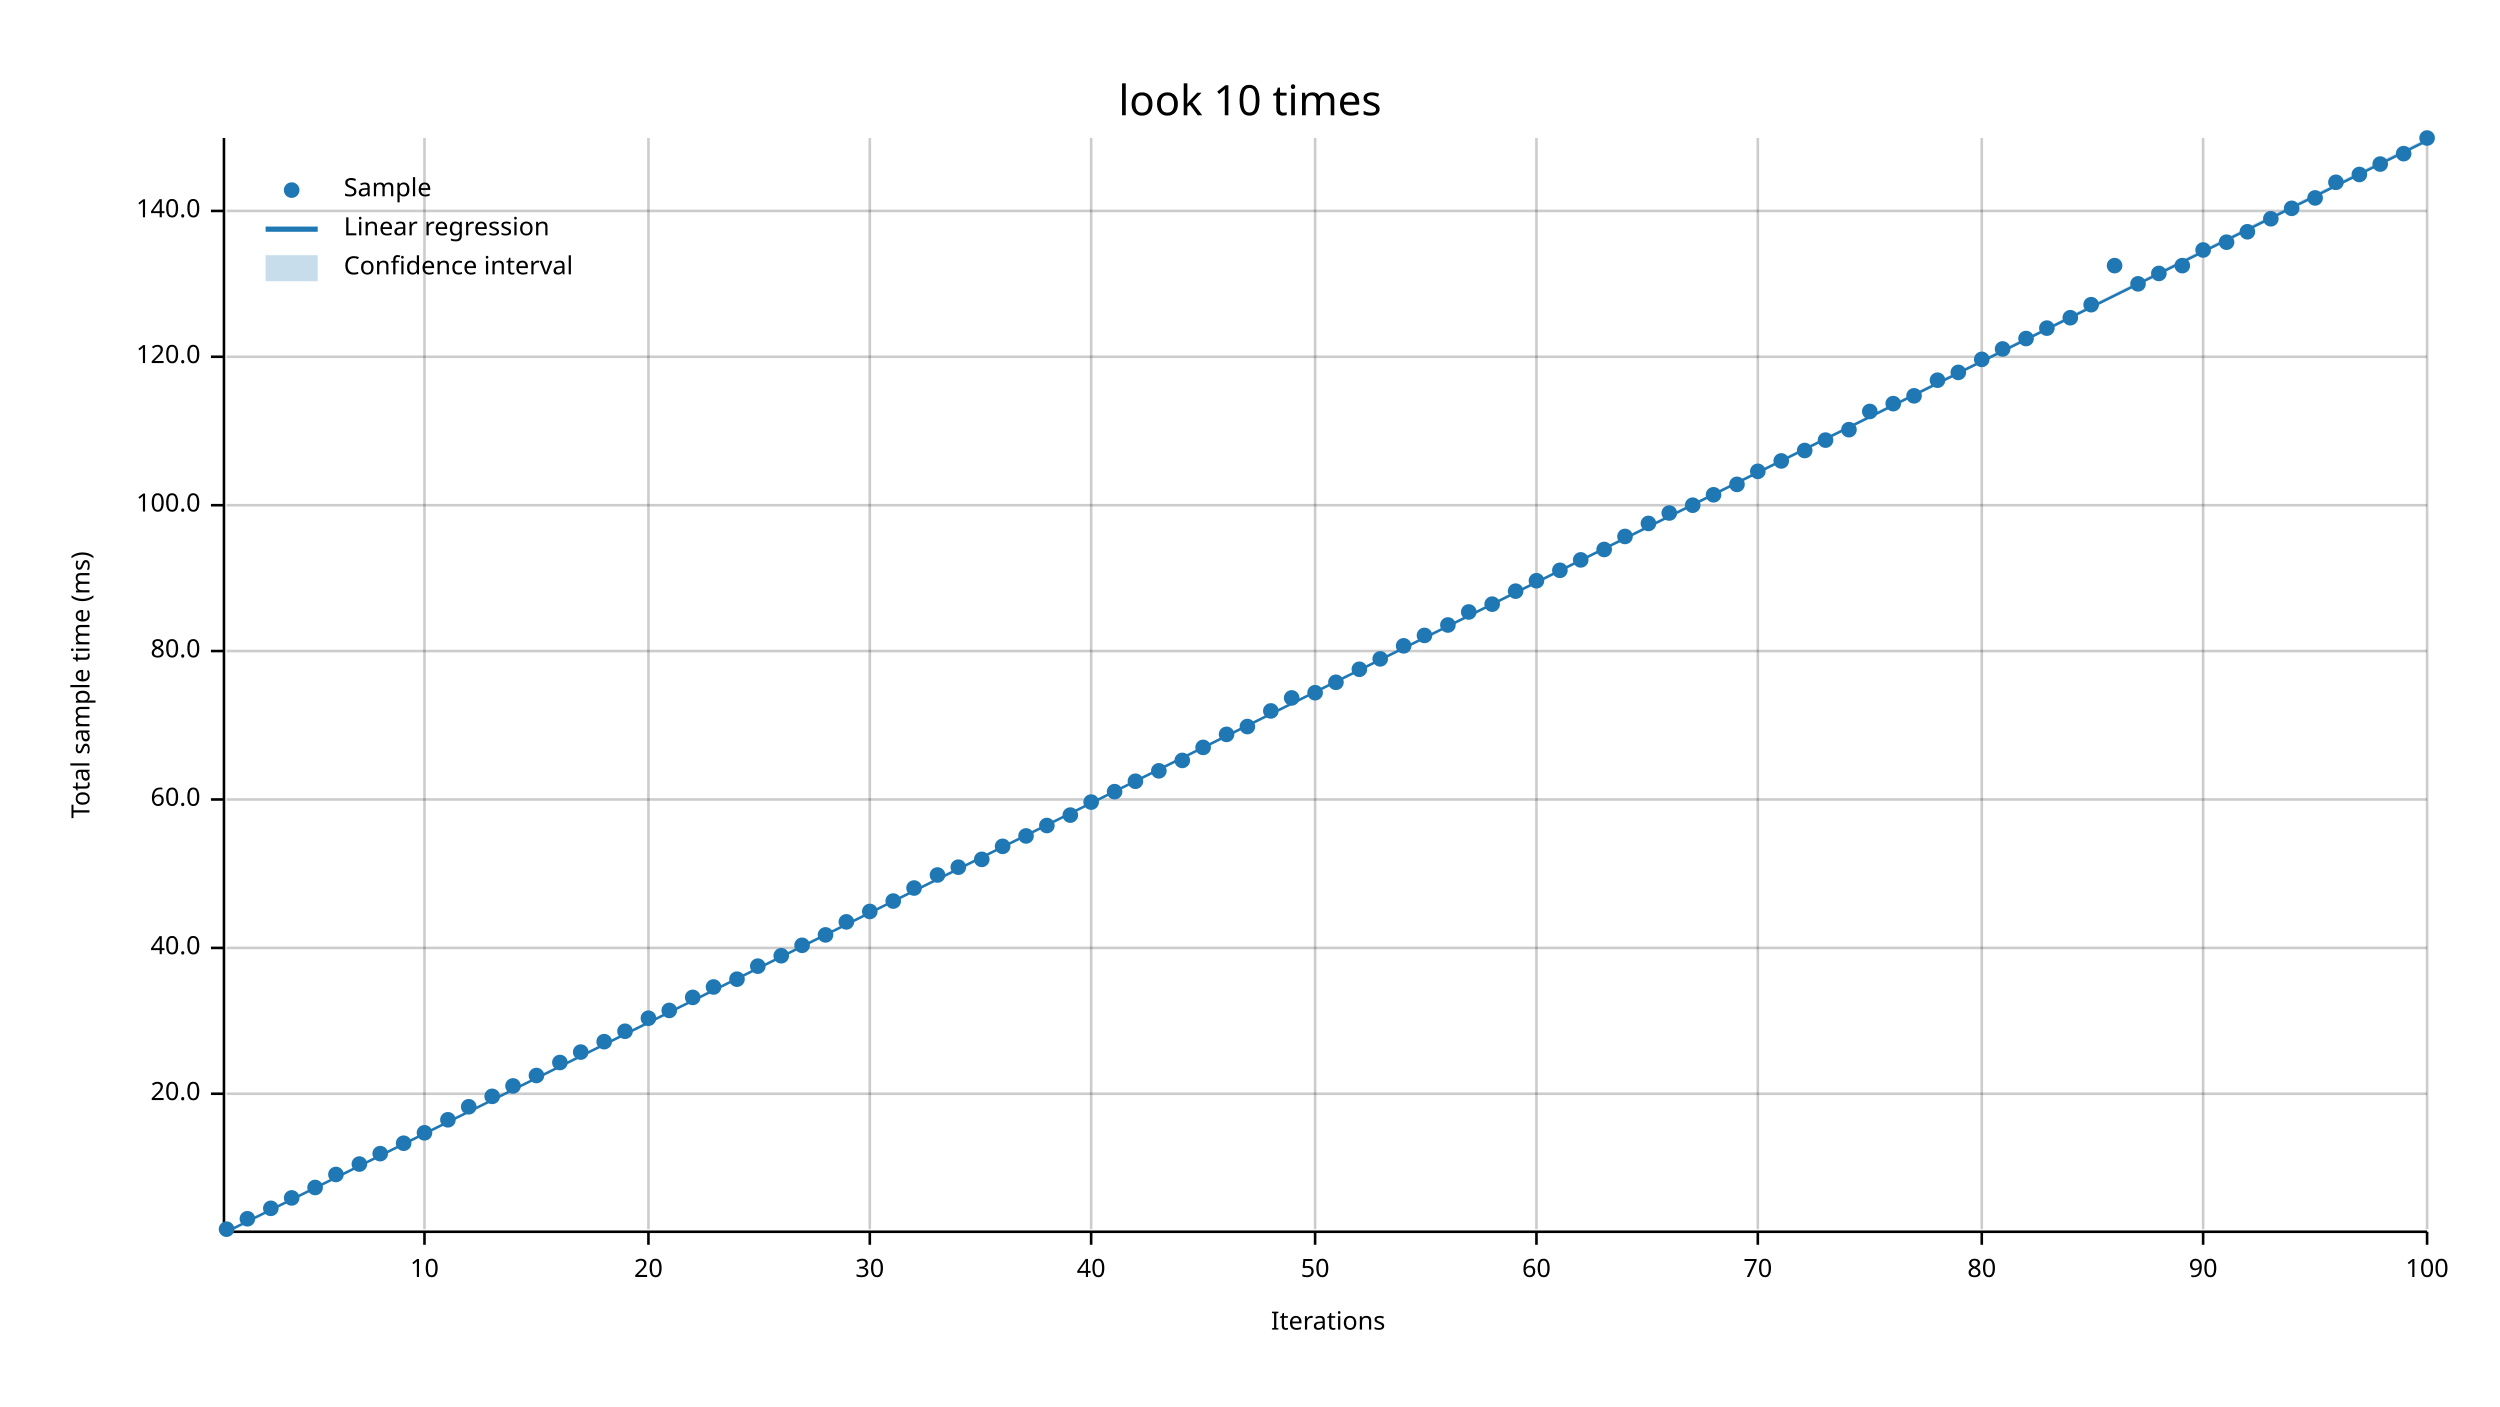
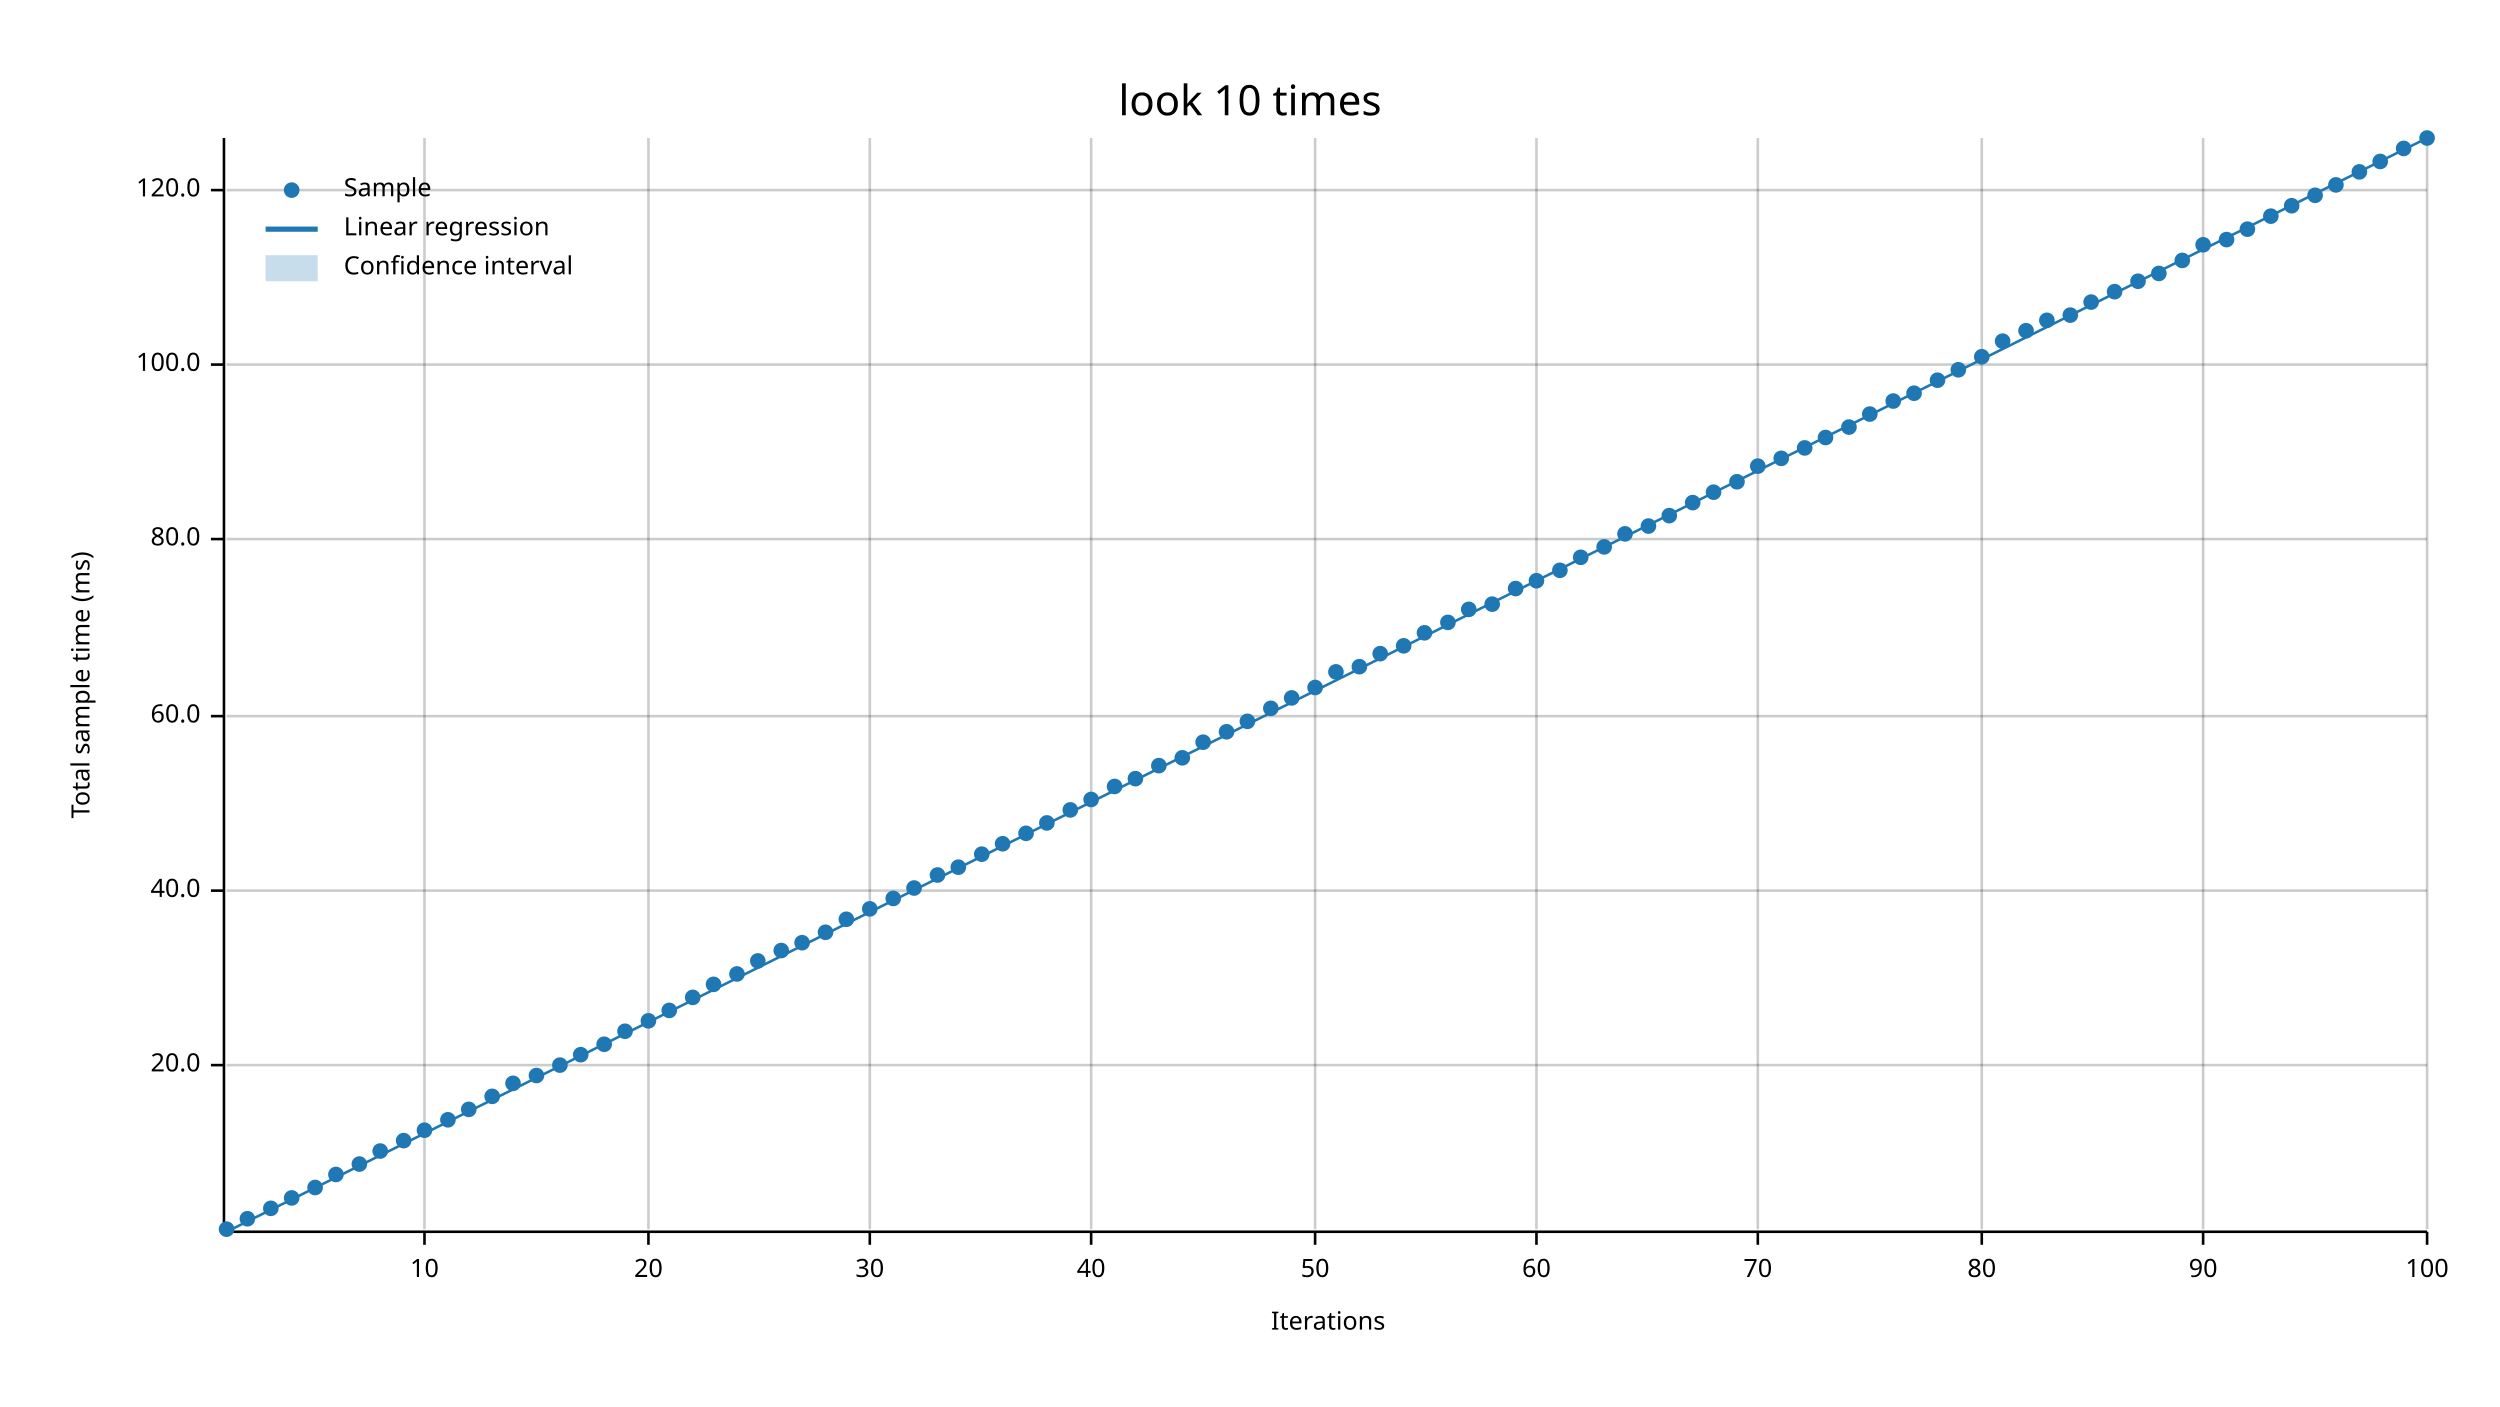
<svg xmlns="http://www.w3.org/2000/svg" width="960" height="540" viewBox="0 0 960 540">
  <text x="480" y="32" dy="0.76em" text-anchor="middle" font-family="sans-serif" font-size="16.129" opacity="1" fill="#000000">
look 10 times
</text>
  <text x="27" y="263" dy="0.76em" text-anchor="middle" font-family="sans-serif" font-size="9.677" opacity="1" fill="#000000" transform="rotate(270, 27, 263)">
Total sample time (ms)
</text>
  <text x="510" y="513" dy="-0.5ex" text-anchor="middle" font-family="sans-serif" font-size="9.677" opacity="1" fill="#000000">
Iterations
</text>
  <line opacity="0.2" stroke="#000000" stroke-width="1" x1="163" y1="472" x2="163" y2="53" />
  <line opacity="0.2" stroke="#000000" stroke-width="1" x1="249" y1="472" x2="249" y2="53" />
  <line opacity="0.2" stroke="#000000" stroke-width="1" x1="334" y1="472" x2="334" y2="53" />
  <line opacity="0.2" stroke="#000000" stroke-width="1" x1="419" y1="472" x2="419" y2="53" />
  <line opacity="0.2" stroke="#000000" stroke-width="1" x1="505" y1="472" x2="505" y2="53" />
  <line opacity="0.2" stroke="#000000" stroke-width="1" x1="590" y1="472" x2="590" y2="53" />
  <line opacity="0.2" stroke="#000000" stroke-width="1" x1="675" y1="472" x2="675" y2="53" />
  <line opacity="0.2" stroke="#000000" stroke-width="1" x1="761" y1="472" x2="761" y2="53" />
  <line opacity="0.2" stroke="#000000" stroke-width="1" x1="846" y1="472" x2="846" y2="53" />
  <line opacity="0.2" stroke="#000000" stroke-width="1" x1="932" y1="472" x2="932" y2="53" />
-   <line opacity="0.2" stroke="#000000" stroke-width="1" x1="87" y1="420" x2="932" y2="420" />
-   <line opacity="0.2" stroke="#000000" stroke-width="1" x1="87" y1="364" x2="932" y2="364" />
-   <line opacity="0.2" stroke="#000000" stroke-width="1" x1="87" y1="307" x2="932" y2="307" />
-   <line opacity="0.2" stroke="#000000" stroke-width="1" x1="87" y1="250" x2="932" y2="250" />
-   <line opacity="0.2" stroke="#000000" stroke-width="1" x1="87" y1="194" x2="932" y2="194" />
-   <line opacity="0.2" stroke="#000000" stroke-width="1" x1="87" y1="137" x2="932" y2="137" />
-   <line opacity="0.2" stroke="#000000" stroke-width="1" x1="87" y1="81" x2="932" y2="81" />
+   <line opacity="0.2" stroke="#000000" stroke-width="1" x1="87" y1="409" x2="932" y2="409" />
+   <line opacity="0.2" stroke="#000000" stroke-width="1" x1="87" y1="342" x2="932" y2="342" />
+   <line opacity="0.2" stroke="#000000" stroke-width="1" x1="87" y1="275" x2="932" y2="275" />
+   <line opacity="0.2" stroke="#000000" stroke-width="1" x1="87" y1="207" x2="932" y2="207" />
+   <line opacity="0.2" stroke="#000000" stroke-width="1" x1="87" y1="140" x2="932" y2="140" />
+   <line opacity="0.2" stroke="#000000" stroke-width="1" x1="87" y1="73" x2="932" y2="73" />
  <polyline fill="none" opacity="1" stroke="#000000" stroke-width="1" points="86,53 86,472 " />
-   <text x="77" y="420" dy="0.5ex" text-anchor="end" font-family="sans-serif" font-size="9.677" opacity="1" fill="#000000">
+   <text x="77" y="409" dy="0.5ex" text-anchor="end" font-family="sans-serif" font-size="9.677" opacity="1" fill="#000000">
20.0
</text>
-   <polyline fill="none" opacity="1" stroke="#000000" stroke-width="1" points="81,420 86,420 " />
-   <text x="77" y="364" dy="0.5ex" text-anchor="end" font-family="sans-serif" font-size="9.677" opacity="1" fill="#000000">
+   <polyline fill="none" opacity="1" stroke="#000000" stroke-width="1" points="81,409 86,409 " />
+   <text x="77" y="342" dy="0.5ex" text-anchor="end" font-family="sans-serif" font-size="9.677" opacity="1" fill="#000000">
40.0
</text>
-   <polyline fill="none" opacity="1" stroke="#000000" stroke-width="1" points="81,364 86,364 " />
-   <text x="77" y="307" dy="0.5ex" text-anchor="end" font-family="sans-serif" font-size="9.677" opacity="1" fill="#000000">
+   <polyline fill="none" opacity="1" stroke="#000000" stroke-width="1" points="81,342 86,342 " />
+   <text x="77" y="275" dy="0.5ex" text-anchor="end" font-family="sans-serif" font-size="9.677" opacity="1" fill="#000000">
60.0
</text>
-   <polyline fill="none" opacity="1" stroke="#000000" stroke-width="1" points="81,307 86,307 " />
-   <text x="77" y="250" dy="0.5ex" text-anchor="end" font-family="sans-serif" font-size="9.677" opacity="1" fill="#000000">
+   <polyline fill="none" opacity="1" stroke="#000000" stroke-width="1" points="81,275 86,275 " />
+   <text x="77" y="207" dy="0.5ex" text-anchor="end" font-family="sans-serif" font-size="9.677" opacity="1" fill="#000000">
80.0
</text>
-   <polyline fill="none" opacity="1" stroke="#000000" stroke-width="1" points="81,250 86,250 " />
-   <text x="77" y="194" dy="0.5ex" text-anchor="end" font-family="sans-serif" font-size="9.677" opacity="1" fill="#000000">
+   <polyline fill="none" opacity="1" stroke="#000000" stroke-width="1" points="81,207 86,207 " />
+   <text x="77" y="140" dy="0.5ex" text-anchor="end" font-family="sans-serif" font-size="9.677" opacity="1" fill="#000000">
100.0
</text>
-   <polyline fill="none" opacity="1" stroke="#000000" stroke-width="1" points="81,194 86,194 " />
-   <text x="77" y="137" dy="0.5ex" text-anchor="end" font-family="sans-serif" font-size="9.677" opacity="1" fill="#000000">
+   <polyline fill="none" opacity="1" stroke="#000000" stroke-width="1" points="81,140 86,140 " />
+   <text x="77" y="73" dy="0.5ex" text-anchor="end" font-family="sans-serif" font-size="9.677" opacity="1" fill="#000000">
120.0
</text>
-   <polyline fill="none" opacity="1" stroke="#000000" stroke-width="1" points="81,137 86,137 " />
-   <text x="77" y="81" dy="0.5ex" text-anchor="end" font-family="sans-serif" font-size="9.677" opacity="1" fill="#000000">
- 140.0
- </text>
-   <polyline fill="none" opacity="1" stroke="#000000" stroke-width="1" points="81,81 86,81 " />
+   <polyline fill="none" opacity="1" stroke="#000000" stroke-width="1" points="81,73 86,73 " />
  <polyline fill="none" opacity="1" stroke="#000000" stroke-width="1" points="87,473 932,473 " />
  <text x="163" y="483" dy="0.76em" text-anchor="middle" font-family="sans-serif" font-size="9.677" opacity="1" fill="#000000">
10
</text>
  <polyline fill="none" opacity="1" stroke="#000000" stroke-width="1" points="163,473 163,478 " />
  <text x="249" y="483" dy="0.76em" text-anchor="middle" font-family="sans-serif" font-size="9.677" opacity="1" fill="#000000">
20
</text>
  <polyline fill="none" opacity="1" stroke="#000000" stroke-width="1" points="249,473 249,478 " />
  <text x="334" y="483" dy="0.76em" text-anchor="middle" font-family="sans-serif" font-size="9.677" opacity="1" fill="#000000">
30
</text>
  <polyline fill="none" opacity="1" stroke="#000000" stroke-width="1" points="334,473 334,478 " />
  <text x="419" y="483" dy="0.76em" text-anchor="middle" font-family="sans-serif" font-size="9.677" opacity="1" fill="#000000">
40
</text>
  <polyline fill="none" opacity="1" stroke="#000000" stroke-width="1" points="419,473 419,478 " />
  <text x="505" y="483" dy="0.76em" text-anchor="middle" font-family="sans-serif" font-size="9.677" opacity="1" fill="#000000">
50
</text>
  <polyline fill="none" opacity="1" stroke="#000000" stroke-width="1" points="505,473 505,478 " />
  <text x="590" y="483" dy="0.76em" text-anchor="middle" font-family="sans-serif" font-size="9.677" opacity="1" fill="#000000">
60
</text>
  <polyline fill="none" opacity="1" stroke="#000000" stroke-width="1" points="590,473 590,478 " />
  <text x="675" y="483" dy="0.76em" text-anchor="middle" font-family="sans-serif" font-size="9.677" opacity="1" fill="#000000">
70
</text>
  <polyline fill="none" opacity="1" stroke="#000000" stroke-width="1" points="675,473 675,478 " />
  <text x="761" y="483" dy="0.76em" text-anchor="middle" font-family="sans-serif" font-size="9.677" opacity="1" fill="#000000">
80
</text>
  <polyline fill="none" opacity="1" stroke="#000000" stroke-width="1" points="761,473 761,478 " />
  <text x="846" y="483" dy="0.76em" text-anchor="middle" font-family="sans-serif" font-size="9.677" opacity="1" fill="#000000">
90
</text>
  <polyline fill="none" opacity="1" stroke="#000000" stroke-width="1" points="846,473 846,478 " />
  <text x="932" y="483" dy="0.76em" text-anchor="middle" font-family="sans-serif" font-size="9.677" opacity="1" fill="#000000">
100
</text>
  <polyline fill="none" opacity="1" stroke="#000000" stroke-width="1" points="932,473 932,478 " />
  <circle cx="87" cy="472" r="3" opacity="1" fill="#1F78B4" stroke="none" stroke-width="1" />
  <circle cx="95" cy="468" r="3" opacity="1" fill="#1F78B4" stroke="none" stroke-width="1" />
  <circle cx="104" cy="464" r="3" opacity="1" fill="#1F78B4" stroke="none" stroke-width="1" />
  <circle cx="112" cy="460" r="3" opacity="1" fill="#1F78B4" stroke="none" stroke-width="1" />
  <circle cx="121" cy="456" r="3" opacity="1" fill="#1F78B4" stroke="none" stroke-width="1" />
  <circle cx="129" cy="451" r="3" opacity="1" fill="#1F78B4" stroke="none" stroke-width="1" />
  <circle cx="138" cy="447" r="3" opacity="1" fill="#1F78B4" stroke="none" stroke-width="1" />
-   <circle cx="146" cy="443" r="3" opacity="1" fill="#1F78B4" stroke="none" stroke-width="1" />
-   <circle cx="155" cy="439" r="3" opacity="1" fill="#1F78B4" stroke="none" stroke-width="1" />
-   <circle cx="163" cy="435" r="3" opacity="1" fill="#1F78B4" stroke="none" stroke-width="1" />
+   <circle cx="146" cy="442" r="3" opacity="1" fill="#1F78B4" stroke="none" stroke-width="1" />
+   <circle cx="155" cy="438" r="3" opacity="1" fill="#1F78B4" stroke="none" stroke-width="1" />
+   <circle cx="163" cy="434" r="3" opacity="1" fill="#1F78B4" stroke="none" stroke-width="1" />
  <circle cx="172" cy="430" r="3" opacity="1" fill="#1F78B4" stroke="none" stroke-width="1" />
-   <circle cx="180" cy="425" r="3" opacity="1" fill="#1F78B4" stroke="none" stroke-width="1" />
+   <circle cx="180" cy="426" r="3" opacity="1" fill="#1F78B4" stroke="none" stroke-width="1" />
  <circle cx="189" cy="421" r="3" opacity="1" fill="#1F78B4" stroke="none" stroke-width="1" />
-   <circle cx="197" cy="417" r="3" opacity="1" fill="#1F78B4" stroke="none" stroke-width="1" />
+   <circle cx="197" cy="416" r="3" opacity="1" fill="#1F78B4" stroke="none" stroke-width="1" />
  <circle cx="206" cy="413" r="3" opacity="1" fill="#1F78B4" stroke="none" stroke-width="1" />
-   <circle cx="215" cy="408" r="3" opacity="1" fill="#1F78B4" stroke="none" stroke-width="1" />
-   <circle cx="223" cy="404" r="3" opacity="1" fill="#1F78B4" stroke="none" stroke-width="1" />
-   <circle cx="232" cy="400" r="3" opacity="1" fill="#1F78B4" stroke="none" stroke-width="1" />
+   <circle cx="215" cy="409" r="3" opacity="1" fill="#1F78B4" stroke="none" stroke-width="1" />
+   <circle cx="223" cy="405" r="3" opacity="1" fill="#1F78B4" stroke="none" stroke-width="1" />
+   <circle cx="232" cy="401" r="3" opacity="1" fill="#1F78B4" stroke="none" stroke-width="1" />
  <circle cx="240" cy="396" r="3" opacity="1" fill="#1F78B4" stroke="none" stroke-width="1" />
-   <circle cx="249" cy="391" r="3" opacity="1" fill="#1F78B4" stroke="none" stroke-width="1" />
+   <circle cx="249" cy="392" r="3" opacity="1" fill="#1F78B4" stroke="none" stroke-width="1" />
  <circle cx="257" cy="388" r="3" opacity="1" fill="#1F78B4" stroke="none" stroke-width="1" />
  <circle cx="266" cy="383" r="3" opacity="1" fill="#1F78B4" stroke="none" stroke-width="1" />
-   <circle cx="274" cy="379" r="3" opacity="1" fill="#1F78B4" stroke="none" stroke-width="1" />
-   <circle cx="283" cy="376" r="3" opacity="1" fill="#1F78B4" stroke="none" stroke-width="1" />
-   <circle cx="291" cy="371" r="3" opacity="1" fill="#1F78B4" stroke="none" stroke-width="1" />
-   <circle cx="300" cy="367" r="3" opacity="1" fill="#1F78B4" stroke="none" stroke-width="1" />
-   <circle cx="308" cy="363" r="3" opacity="1" fill="#1F78B4" stroke="none" stroke-width="1" />
-   <circle cx="317" cy="359" r="3" opacity="1" fill="#1F78B4" stroke="none" stroke-width="1" />
-   <circle cx="325" cy="354" r="3" opacity="1" fill="#1F78B4" stroke="none" stroke-width="1" />
-   <circle cx="334" cy="350" r="3" opacity="1" fill="#1F78B4" stroke="none" stroke-width="1" />
-   <circle cx="343" cy="346" r="3" opacity="1" fill="#1F78B4" stroke="none" stroke-width="1" />
+   <circle cx="274" cy="378" r="3" opacity="1" fill="#1F78B4" stroke="none" stroke-width="1" />
+   <circle cx="283" cy="374" r="3" opacity="1" fill="#1F78B4" stroke="none" stroke-width="1" />
+   <circle cx="291" cy="369" r="3" opacity="1" fill="#1F78B4" stroke="none" stroke-width="1" />
+   <circle cx="300" cy="365" r="3" opacity="1" fill="#1F78B4" stroke="none" stroke-width="1" />
+   <circle cx="308" cy="362" r="3" opacity="1" fill="#1F78B4" stroke="none" stroke-width="1" />
+   <circle cx="317" cy="358" r="3" opacity="1" fill="#1F78B4" stroke="none" stroke-width="1" />
+   <circle cx="325" cy="353" r="3" opacity="1" fill="#1F78B4" stroke="none" stroke-width="1" />
+   <circle cx="334" cy="349" r="3" opacity="1" fill="#1F78B4" stroke="none" stroke-width="1" />
+   <circle cx="343" cy="345" r="3" opacity="1" fill="#1F78B4" stroke="none" stroke-width="1" />
  <circle cx="351" cy="341" r="3" opacity="1" fill="#1F78B4" stroke="none" stroke-width="1" />
  <circle cx="360" cy="336" r="3" opacity="1" fill="#1F78B4" stroke="none" stroke-width="1" />
  <circle cx="368" cy="333" r="3" opacity="1" fill="#1F78B4" stroke="none" stroke-width="1" />
-   <circle cx="377" cy="330" r="3" opacity="1" fill="#1F78B4" stroke="none" stroke-width="1" />
-   <circle cx="385" cy="325" r="3" opacity="1" fill="#1F78B4" stroke="none" stroke-width="1" />
-   <circle cx="394" cy="321" r="3" opacity="1" fill="#1F78B4" stroke="none" stroke-width="1" />
-   <circle cx="402" cy="317" r="3" opacity="1" fill="#1F78B4" stroke="none" stroke-width="1" />
-   <circle cx="411" cy="313" r="3" opacity="1" fill="#1F78B4" stroke="none" stroke-width="1" />
-   <circle cx="419" cy="308" r="3" opacity="1" fill="#1F78B4" stroke="none" stroke-width="1" />
-   <circle cx="428" cy="304" r="3" opacity="1" fill="#1F78B4" stroke="none" stroke-width="1" />
-   <circle cx="436" cy="300" r="3" opacity="1" fill="#1F78B4" stroke="none" stroke-width="1" />
-   <circle cx="445" cy="296" r="3" opacity="1" fill="#1F78B4" stroke="none" stroke-width="1" />
-   <circle cx="454" cy="292" r="3" opacity="1" fill="#1F78B4" stroke="none" stroke-width="1" />
-   <circle cx="462" cy="287" r="3" opacity="1" fill="#1F78B4" stroke="none" stroke-width="1" />
-   <circle cx="471" cy="282" r="3" opacity="1" fill="#1F78B4" stroke="none" stroke-width="1" />
-   <circle cx="479" cy="279" r="3" opacity="1" fill="#1F78B4" stroke="none" stroke-width="1" />
-   <circle cx="488" cy="273" r="3" opacity="1" fill="#1F78B4" stroke="none" stroke-width="1" />
+   <circle cx="377" cy="328" r="3" opacity="1" fill="#1F78B4" stroke="none" stroke-width="1" />
+   <circle cx="385" cy="324" r="3" opacity="1" fill="#1F78B4" stroke="none" stroke-width="1" />
+   <circle cx="394" cy="320" r="3" opacity="1" fill="#1F78B4" stroke="none" stroke-width="1" />
+   <circle cx="402" cy="316" r="3" opacity="1" fill="#1F78B4" stroke="none" stroke-width="1" />
+   <circle cx="411" cy="311" r="3" opacity="1" fill="#1F78B4" stroke="none" stroke-width="1" />
+   <circle cx="419" cy="307" r="3" opacity="1" fill="#1F78B4" stroke="none" stroke-width="1" />
+   <circle cx="428" cy="302" r="3" opacity="1" fill="#1F78B4" stroke="none" stroke-width="1" />
+   <circle cx="436" cy="299" r="3" opacity="1" fill="#1F78B4" stroke="none" stroke-width="1" />
+   <circle cx="445" cy="294" r="3" opacity="1" fill="#1F78B4" stroke="none" stroke-width="1" />
+   <circle cx="454" cy="291" r="3" opacity="1" fill="#1F78B4" stroke="none" stroke-width="1" />
+   <circle cx="462" cy="285" r="3" opacity="1" fill="#1F78B4" stroke="none" stroke-width="1" />
+   <circle cx="471" cy="281" r="3" opacity="1" fill="#1F78B4" stroke="none" stroke-width="1" />
+   <circle cx="479" cy="277" r="3" opacity="1" fill="#1F78B4" stroke="none" stroke-width="1" />
+   <circle cx="488" cy="272" r="3" opacity="1" fill="#1F78B4" stroke="none" stroke-width="1" />
  <circle cx="496" cy="268" r="3" opacity="1" fill="#1F78B4" stroke="none" stroke-width="1" />
-   <circle cx="505" cy="266" r="3" opacity="1" fill="#1F78B4" stroke="none" stroke-width="1" />
-   <circle cx="513" cy="262" r="3" opacity="1" fill="#1F78B4" stroke="none" stroke-width="1" />
-   <circle cx="522" cy="257" r="3" opacity="1" fill="#1F78B4" stroke="none" stroke-width="1" />
-   <circle cx="530" cy="253" r="3" opacity="1" fill="#1F78B4" stroke="none" stroke-width="1" />
+   <circle cx="505" cy="264" r="3" opacity="1" fill="#1F78B4" stroke="none" stroke-width="1" />
+   <circle cx="513" cy="258" r="3" opacity="1" fill="#1F78B4" stroke="none" stroke-width="1" />
+   <circle cx="522" cy="256" r="3" opacity="1" fill="#1F78B4" stroke="none" stroke-width="1" />
+   <circle cx="530" cy="251" r="3" opacity="1" fill="#1F78B4" stroke="none" stroke-width="1" />
  <circle cx="539" cy="248" r="3" opacity="1" fill="#1F78B4" stroke="none" stroke-width="1" />
-   <circle cx="547" cy="244" r="3" opacity="1" fill="#1F78B4" stroke="none" stroke-width="1" />
-   <circle cx="556" cy="240" r="3" opacity="1" fill="#1F78B4" stroke="none" stroke-width="1" />
-   <circle cx="564" cy="235" r="3" opacity="1" fill="#1F78B4" stroke="none" stroke-width="1" />
+   <circle cx="547" cy="243" r="3" opacity="1" fill="#1F78B4" stroke="none" stroke-width="1" />
+   <circle cx="556" cy="239" r="3" opacity="1" fill="#1F78B4" stroke="none" stroke-width="1" />
+   <circle cx="564" cy="234" r="3" opacity="1" fill="#1F78B4" stroke="none" stroke-width="1" />
  <circle cx="573" cy="232" r="3" opacity="1" fill="#1F78B4" stroke="none" stroke-width="1" />
-   <circle cx="582" cy="227" r="3" opacity="1" fill="#1F78B4" stroke="none" stroke-width="1" />
+   <circle cx="582" cy="226" r="3" opacity="1" fill="#1F78B4" stroke="none" stroke-width="1" />
  <circle cx="590" cy="223" r="3" opacity="1" fill="#1F78B4" stroke="none" stroke-width="1" />
  <circle cx="599" cy="219" r="3" opacity="1" fill="#1F78B4" stroke="none" stroke-width="1" />
-   <circle cx="607" cy="215" r="3" opacity="1" fill="#1F78B4" stroke="none" stroke-width="1" />
-   <circle cx="616" cy="211" r="3" opacity="1" fill="#1F78B4" stroke="none" stroke-width="1" />
-   <circle cx="624" cy="206" r="3" opacity="1" fill="#1F78B4" stroke="none" stroke-width="1" />
-   <circle cx="633" cy="201" r="3" opacity="1" fill="#1F78B4" stroke="none" stroke-width="1" />
-   <circle cx="641" cy="197" r="3" opacity="1" fill="#1F78B4" stroke="none" stroke-width="1" />
-   <circle cx="650" cy="194" r="3" opacity="1" fill="#1F78B4" stroke="none" stroke-width="1" />
-   <circle cx="658" cy="190" r="3" opacity="1" fill="#1F78B4" stroke="none" stroke-width="1" />
-   <circle cx="667" cy="186" r="3" opacity="1" fill="#1F78B4" stroke="none" stroke-width="1" />
-   <circle cx="675" cy="181" r="3" opacity="1" fill="#1F78B4" stroke="none" stroke-width="1" />
-   <circle cx="684" cy="177" r="3" opacity="1" fill="#1F78B4" stroke="none" stroke-width="1" />
-   <circle cx="693" cy="173" r="3" opacity="1" fill="#1F78B4" stroke="none" stroke-width="1" />
-   <circle cx="701" cy="169" r="3" opacity="1" fill="#1F78B4" stroke="none" stroke-width="1" />
-   <circle cx="710" cy="165" r="3" opacity="1" fill="#1F78B4" stroke="none" stroke-width="1" />
-   <circle cx="718" cy="158" r="3" opacity="1" fill="#1F78B4" stroke="none" stroke-width="1" />
-   <circle cx="727" cy="155" r="3" opacity="1" fill="#1F78B4" stroke="none" stroke-width="1" />
-   <circle cx="735" cy="152" r="3" opacity="1" fill="#1F78B4" stroke="none" stroke-width="1" />
+   <circle cx="607" cy="214" r="3" opacity="1" fill="#1F78B4" stroke="none" stroke-width="1" />
+   <circle cx="616" cy="210" r="3" opacity="1" fill="#1F78B4" stroke="none" stroke-width="1" />
+   <circle cx="624" cy="205" r="3" opacity="1" fill="#1F78B4" stroke="none" stroke-width="1" />
+   <circle cx="633" cy="202" r="3" opacity="1" fill="#1F78B4" stroke="none" stroke-width="1" />
+   <circle cx="641" cy="198" r="3" opacity="1" fill="#1F78B4" stroke="none" stroke-width="1" />
+   <circle cx="650" cy="193" r="3" opacity="1" fill="#1F78B4" stroke="none" stroke-width="1" />
+   <circle cx="658" cy="189" r="3" opacity="1" fill="#1F78B4" stroke="none" stroke-width="1" />
+   <circle cx="667" cy="185" r="3" opacity="1" fill="#1F78B4" stroke="none" stroke-width="1" />
+   <circle cx="675" cy="179" r="3" opacity="1" fill="#1F78B4" stroke="none" stroke-width="1" />
+   <circle cx="684" cy="176" r="3" opacity="1" fill="#1F78B4" stroke="none" stroke-width="1" />
+   <circle cx="693" cy="172" r="3" opacity="1" fill="#1F78B4" stroke="none" stroke-width="1" />
+   <circle cx="701" cy="168" r="3" opacity="1" fill="#1F78B4" stroke="none" stroke-width="1" />
+   <circle cx="710" cy="164" r="3" opacity="1" fill="#1F78B4" stroke="none" stroke-width="1" />
+   <circle cx="718" cy="159" r="3" opacity="1" fill="#1F78B4" stroke="none" stroke-width="1" />
+   <circle cx="727" cy="154" r="3" opacity="1" fill="#1F78B4" stroke="none" stroke-width="1" />
+   <circle cx="735" cy="151" r="3" opacity="1" fill="#1F78B4" stroke="none" stroke-width="1" />
  <circle cx="744" cy="146" r="3" opacity="1" fill="#1F78B4" stroke="none" stroke-width="1" />
-   <circle cx="752" cy="143" r="3" opacity="1" fill="#1F78B4" stroke="none" stroke-width="1" />
-   <circle cx="761" cy="138" r="3" opacity="1" fill="#1F78B4" stroke="none" stroke-width="1" />
-   <circle cx="769" cy="134" r="3" opacity="1" fill="#1F78B4" stroke="none" stroke-width="1" />
-   <circle cx="778" cy="130" r="3" opacity="1" fill="#1F78B4" stroke="none" stroke-width="1" />
-   <circle cx="786" cy="126" r="3" opacity="1" fill="#1F78B4" stroke="none" stroke-width="1" />
-   <circle cx="795" cy="122" r="3" opacity="1" fill="#1F78B4" stroke="none" stroke-width="1" />
-   <circle cx="803" cy="117" r="3" opacity="1" fill="#1F78B4" stroke="none" stroke-width="1" />
-   <circle cx="812" cy="102" r="3" opacity="1" fill="#1F78B4" stroke="none" stroke-width="1" />
-   <circle cx="821" cy="109" r="3" opacity="1" fill="#1F78B4" stroke="none" stroke-width="1" />
+   <circle cx="752" cy="142" r="3" opacity="1" fill="#1F78B4" stroke="none" stroke-width="1" />
+   <circle cx="761" cy="137" r="3" opacity="1" fill="#1F78B4" stroke="none" stroke-width="1" />
+   <circle cx="769" cy="131" r="3" opacity="1" fill="#1F78B4" stroke="none" stroke-width="1" />
+   <circle cx="778" cy="127" r="3" opacity="1" fill="#1F78B4" stroke="none" stroke-width="1" />
+   <circle cx="786" cy="123" r="3" opacity="1" fill="#1F78B4" stroke="none" stroke-width="1" />
+   <circle cx="795" cy="121" r="3" opacity="1" fill="#1F78B4" stroke="none" stroke-width="1" />
+   <circle cx="803" cy="116" r="3" opacity="1" fill="#1F78B4" stroke="none" stroke-width="1" />
+   <circle cx="812" cy="112" r="3" opacity="1" fill="#1F78B4" stroke="none" stroke-width="1" />
+   <circle cx="821" cy="108" r="3" opacity="1" fill="#1F78B4" stroke="none" stroke-width="1" />
  <circle cx="829" cy="105" r="3" opacity="1" fill="#1F78B4" stroke="none" stroke-width="1" />
-   <circle cx="838" cy="102" r="3" opacity="1" fill="#1F78B4" stroke="none" stroke-width="1" />
-   <circle cx="846" cy="96" r="3" opacity="1" fill="#1F78B4" stroke="none" stroke-width="1" />
-   <circle cx="855" cy="93" r="3" opacity="1" fill="#1F78B4" stroke="none" stroke-width="1" />
-   <circle cx="863" cy="89" r="3" opacity="1" fill="#1F78B4" stroke="none" stroke-width="1" />
-   <circle cx="872" cy="84" r="3" opacity="1" fill="#1F78B4" stroke="none" stroke-width="1" />
-   <circle cx="880" cy="80" r="3" opacity="1" fill="#1F78B4" stroke="none" stroke-width="1" />
-   <circle cx="889" cy="76" r="3" opacity="1" fill="#1F78B4" stroke="none" stroke-width="1" />
-   <circle cx="897" cy="70" r="3" opacity="1" fill="#1F78B4" stroke="none" stroke-width="1" />
-   <circle cx="906" cy="67" r="3" opacity="1" fill="#1F78B4" stroke="none" stroke-width="1" />
-   <circle cx="914" cy="63" r="3" opacity="1" fill="#1F78B4" stroke="none" stroke-width="1" />
-   <circle cx="923" cy="59" r="3" opacity="1" fill="#1F78B4" stroke="none" stroke-width="1" />
+   <circle cx="838" cy="100" r="3" opacity="1" fill="#1F78B4" stroke="none" stroke-width="1" />
+   <circle cx="846" cy="94" r="3" opacity="1" fill="#1F78B4" stroke="none" stroke-width="1" />
+   <circle cx="855" cy="92" r="3" opacity="1" fill="#1F78B4" stroke="none" stroke-width="1" />
+   <circle cx="863" cy="88" r="3" opacity="1" fill="#1F78B4" stroke="none" stroke-width="1" />
+   <circle cx="872" cy="83" r="3" opacity="1" fill="#1F78B4" stroke="none" stroke-width="1" />
+   <circle cx="880" cy="79" r="3" opacity="1" fill="#1F78B4" stroke="none" stroke-width="1" />
+   <circle cx="889" cy="75" r="3" opacity="1" fill="#1F78B4" stroke="none" stroke-width="1" />
+   <circle cx="897" cy="71" r="3" opacity="1" fill="#1F78B4" stroke="none" stroke-width="1" />
+   <circle cx="906" cy="66" r="3" opacity="1" fill="#1F78B4" stroke="none" stroke-width="1" />
+   <circle cx="914" cy="62" r="3" opacity="1" fill="#1F78B4" stroke="none" stroke-width="1" />
+   <circle cx="923" cy="57" r="3" opacity="1" fill="#1F78B4" stroke="none" stroke-width="1" />
  <circle cx="932" cy="53" r="3" opacity="1" fill="#1F78B4" stroke="none" stroke-width="1" />
-   <polyline fill="none" opacity="1" stroke="#1F78B4" stroke-width="1" points="87,473 932,54 " />
-   <polygon opacity="0.25" fill="#1F78B4" points="87,473 932,54 932,53 " />
+   <polyline fill="none" opacity="1" stroke="#1F78B4" stroke-width="1" points="87,473 932,53 " />
+   <polygon opacity="0.25" fill="#1F78B4" points="87,473 932,53 932,53 " />
  <text x="132" y="68" dy="0.76em" text-anchor="start" font-family="sans-serif" font-size="9.677" opacity="1" fill="#000000">
Sample
</text>
  <text x="132" y="83" dy="0.76em" text-anchor="start" font-family="sans-serif" font-size="9.677" opacity="1" fill="#000000">
Linear regression
</text>
  <text x="132" y="98" dy="0.76em" text-anchor="start" font-family="sans-serif" font-size="9.677" opacity="1" fill="#000000">
Confidence interval
</text>
  <circle cx="112" cy="73" r="3" opacity="1" fill="#1F78B4" stroke="none" stroke-width="1" />
  <polyline fill="none" opacity="1" stroke="#1F78B4" stroke-width="2" points="102,88 122,88 " />
  <rect x="102" y="98" width="20" height="10" opacity="0.25" fill="#1F78B4" stroke="none" />
</svg>
